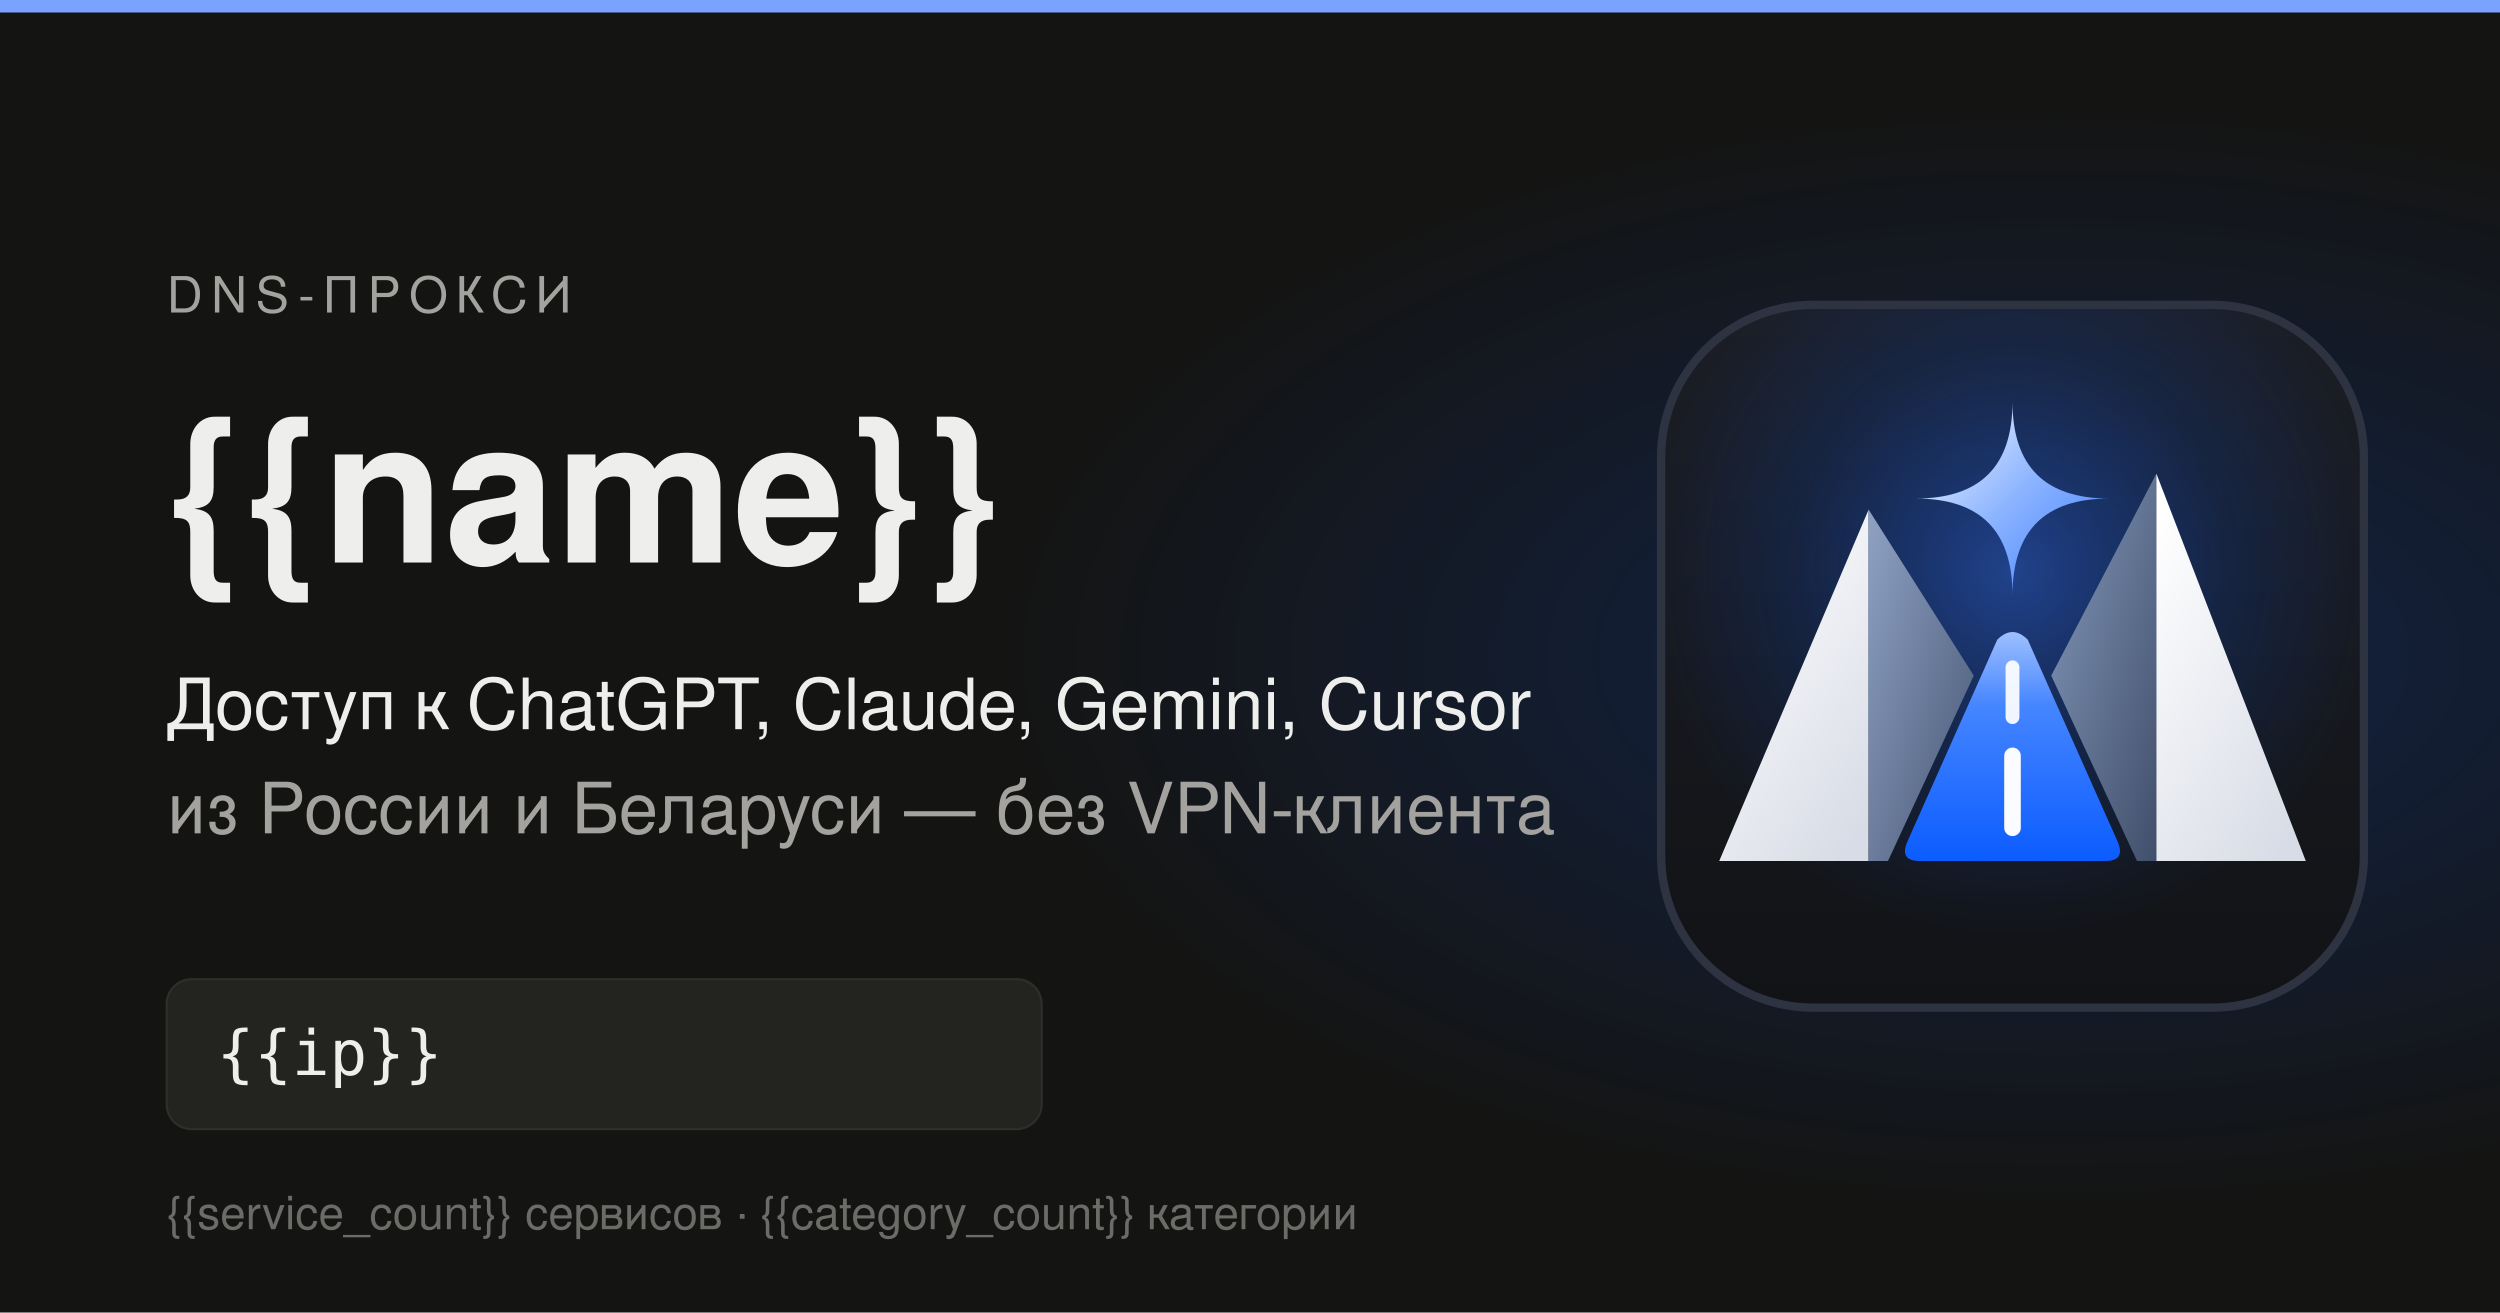
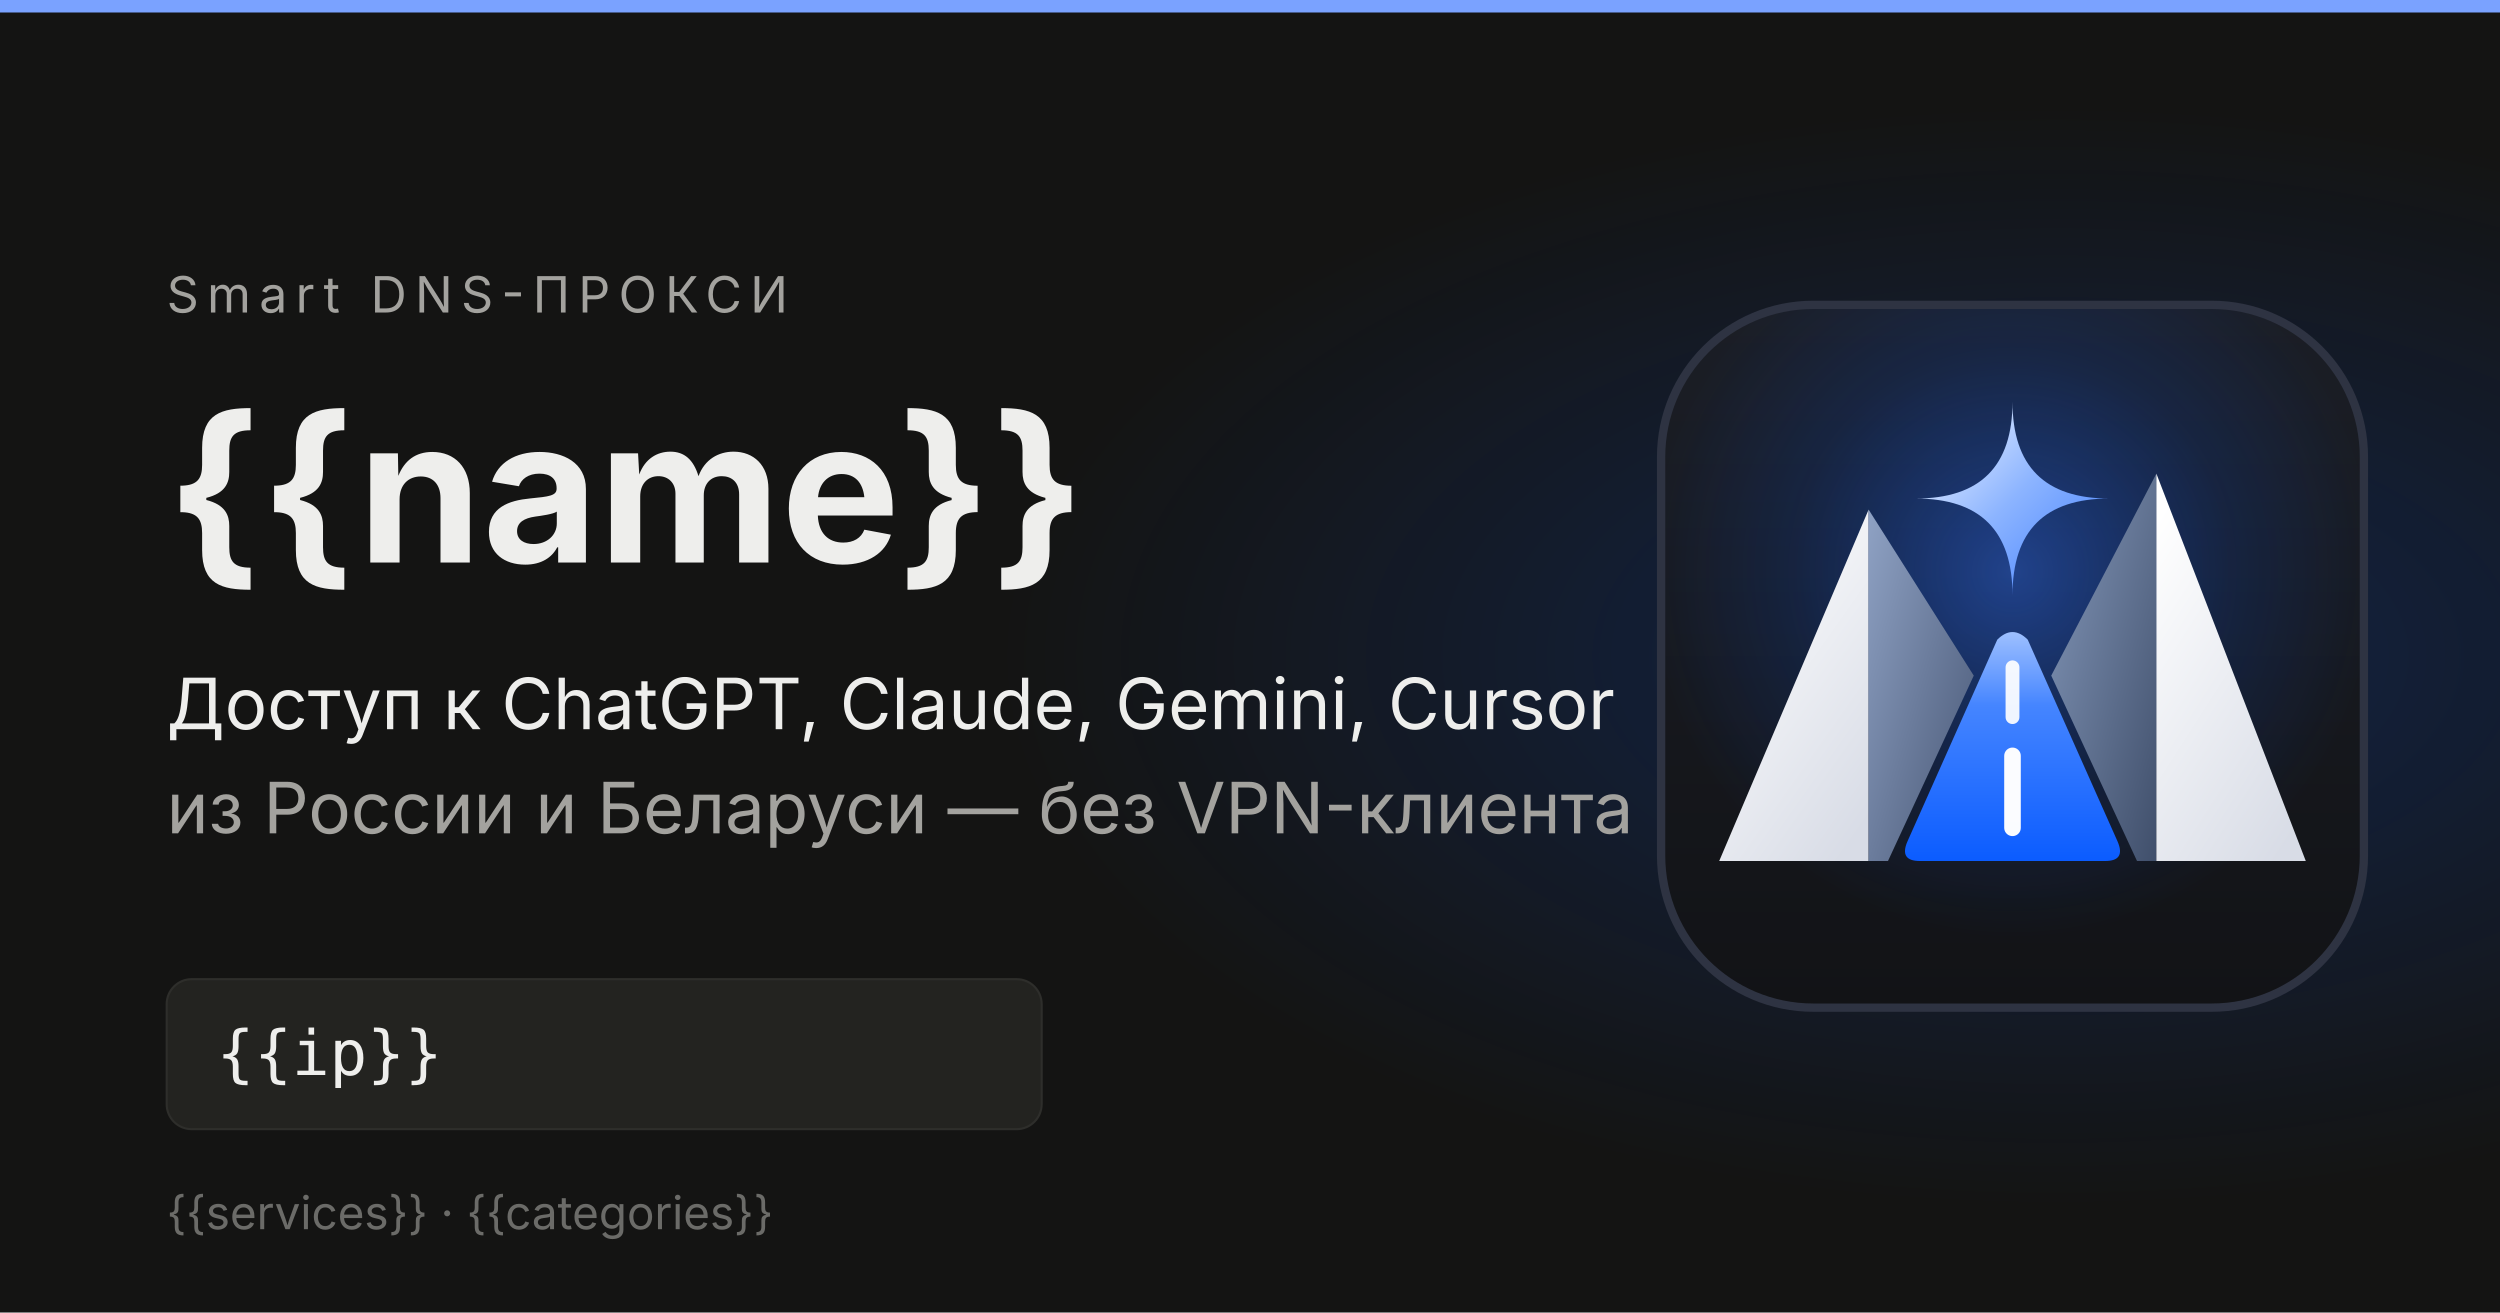
<svg xmlns="http://www.w3.org/2000/svg" width="1200" height="630" viewBox="0 0 1200 630">
  <defs>
    <linearGradient id="ogLogoBg" x1="0" y1="0" x2="0" y2="1">
      <stop offset="0%" stop-color="#1b1e26" />
      <stop offset="100%" stop-color="#121316" />
    </linearGradient>
    <radialGradient id="ogGlow" cx="50%" cy="38%" r="52%">
      <stop offset="0%" stop-color="#2b6eff" stop-opacity="0.48" />
      <stop offset="60%" stop-color="#0b5cff" stop-opacity="0.14" />
      <stop offset="100%" stop-color="#0b5cff" stop-opacity="0" />
    </radialGradient>
    <radialGradient id="ogBgGlow" cx="82%" cy="50%" r="42%">
      <stop offset="0%" stop-color="#0b5cff" stop-opacity="0.22" />
      <stop offset="100%" stop-color="#0b5cff" stop-opacity="0" />
    </radialGradient>
    <linearGradient id="ogLeftLit" x1="0.2" y1="0" x2="0.8" y2="1">
      <stop offset="0%" stop-color="#ffffff" />
      <stop offset="100%" stop-color="#d8dce6" />
    </linearGradient>
    <linearGradient id="ogLeftShade" x1="0" y1="0" x2="1" y2="1">
      <stop offset="0%" stop-color="#8fa2c4" />
      <stop offset="100%" stop-color="#485775" />
    </linearGradient>
    <linearGradient id="ogRightLit" x1="0.2" y1="0" x2="0.8" y2="1">
      <stop offset="0%" stop-color="#ffffff" />
      <stop offset="100%" stop-color="#d8dce6" />
    </linearGradient>
    <linearGradient id="ogRightShade" x1="0" y1="0" x2="1" y2="1">
      <stop offset="0%" stop-color="#8498ba" />
      <stop offset="100%" stop-color="#404f6b" />
    </linearGradient>
    <linearGradient id="ogRoad" x1="0.5" y1="0" x2="0.5" y2="1">
      <stop offset="0%" stop-color="#9ec0ff" />
      <stop offset="32%" stop-color="#4585ff" />
      <stop offset="100%" stop-color="#0b5cff" />
    </linearGradient>
    <linearGradient id="ogSpark" x1="0" y1="0" x2="1" y2="1">
      <stop offset="0%" stop-color="#ffffff" />
      <stop offset="50%" stop-color="#8cb4ff" />
      <stop offset="100%" stop-color="#3b7bff" />
    </linearGradient>
  </defs>
  <rect width="1200" height="630" fill="#141413" />
  <rect width="1200" height="630" fill="url(#ogBgGlow)" />
  <rect x="0" y="0" width="1200" height="6" fill="#7aa2ff" />
-   <text x="80" y="150" fill="#a3a29e" font-family="Helvetica,Arial,sans-serif" font-size="24" letter-spacing="4">DNS-ПРОКСИ</text>
-   <text x="80" y="270" fill="#eeeeec" font-family="Helvetica,Arial,sans-serif" font-size="96" font-weight="700">{{name}}</text>
-   <text x="80" y="350" fill="#eeeeec" font-family="Helvetica,Arial,sans-serif" font-size="34">Доступ к ChatGPT, Claude, Gemini, Cursor</text>
-   <text x="80" y="400" fill="#a3a29e" font-family="Helvetica,Arial,sans-serif" font-size="34">из России и Беларуси — без VPN-клиента</text>
+   <text x="80" y="150" fill="#a3a29e" font-family="Inter,Helvetica,Arial,sans-serif" font-size="24" letter-spacing="4">Smart DNS-ПРОКСИ</text>
+   <text x="80" y="270" fill="#eeeeec" font-family="Inter,Helvetica,Arial,sans-serif" font-size="96" font-weight="700">{{name}}</text>
+   <text x="80" y="350" fill="#eeeeec" font-family="Inter,Helvetica,Arial,sans-serif" font-size="34">Доступ к ChatGPT, Claude, Gemini, Cursor</text>
+   <text x="80" y="400" fill="#a3a29e" font-family="Inter,Helvetica,Arial,sans-serif" font-size="34">из России и Беларуси — без VPN-клиента</text>
  <rect x="80" y="470" width="420" height="72" rx="12" fill="#232320" stroke="#2e2e2b" />
-   <text x="104" y="516" fill="#eeeeec" font-family="Menlo,monospace" font-size="30">{{ip}}</text>
-   <text x="80" y="590" fill="#6b6b68" font-family="Helvetica,Arial,sans-serif" font-size="22">{{service_count}} сервисов · {{category_count}} категории</text>
+   <text x="104" y="516" fill="#eeeeec" font-family="JetBrains Mono,Menlo,monospace" font-size="30">{{ip}}</text>
+   <text x="80" y="590" fill="#6b6b68" font-family="Inter,Helvetica,Arial,sans-serif" font-size="22">{{services}} · {{categories}}</text>
  <g transform="translate(796, 145) scale(0.6640625)">
    <rect width="512" height="512" rx="112" fill="url(#ogLogoBg)" />
    <rect width="512" height="512" rx="112" fill="url(#ogGlow)" />
    <rect x="2" y="2" width="508" height="508" rx="110" fill="none" stroke="#2e3342" stroke-width="6" />
    <polygon points="44,404 152,150 152,404" fill="url(#ogLeftLit)" />
    <polygon points="152,150 228,270 166,404 152,404" fill="url(#ogLeftShade)" />
    <polygon points="360,124 284,270 346,404 360,404" fill="url(#ogRightShade)" />
    <polygon points="360,124 468,404 360,404" fill="url(#ogRightLit)" />
    <path d="M 245 244 Q 256 233 267 244 L 332 390 Q 338 404 323 404 L 189 404 Q 174 404 180 390 Z" fill="url(#ogRoad)" />
    <line x1="256" y1="264" x2="256" y2="300" stroke="#ffffff" stroke-width="10" stroke-linecap="round" opacity="0.92" />
    <line x1="256" y1="328" x2="256" y2="380" stroke="#ffffff" stroke-width="12" stroke-linecap="round" opacity="0.98" />
    <path d="M 256 72 Q 256 142 326 142 Q 256 142 256 212 Q 256 142 186 142 Q 256 142 256 72 Z" fill="url(#ogSpark)" />
  </g>
</svg>
